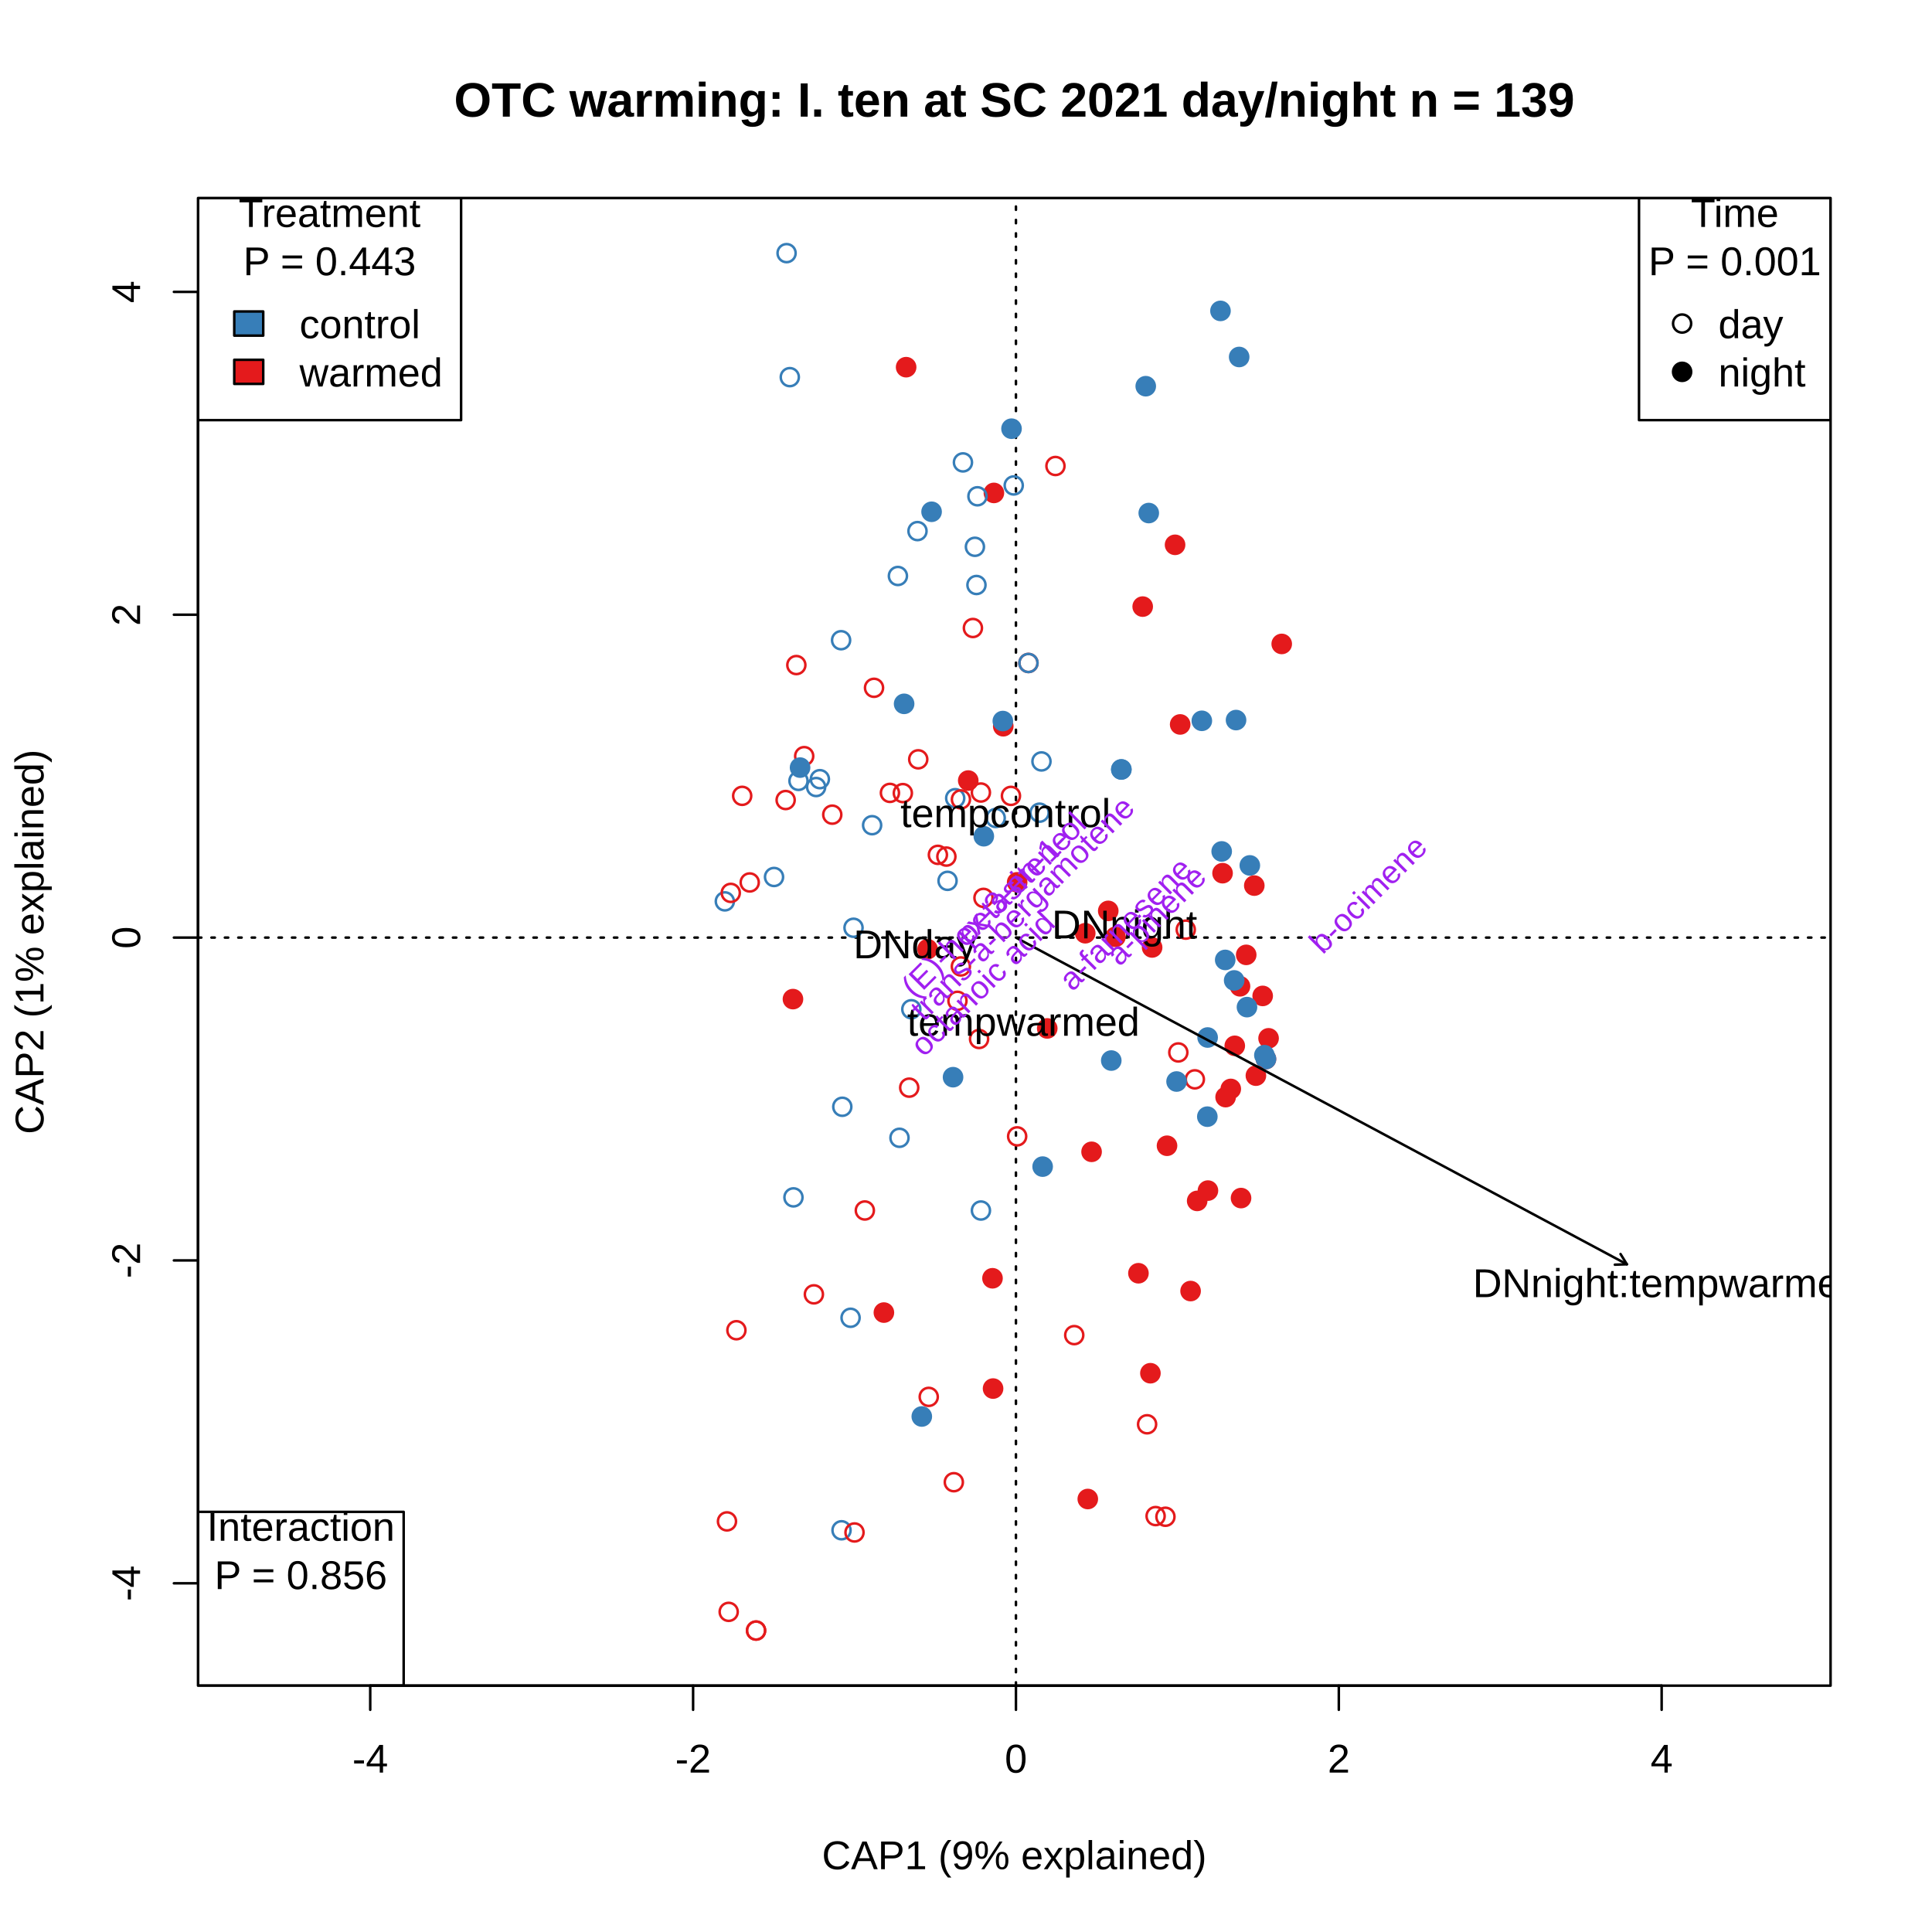
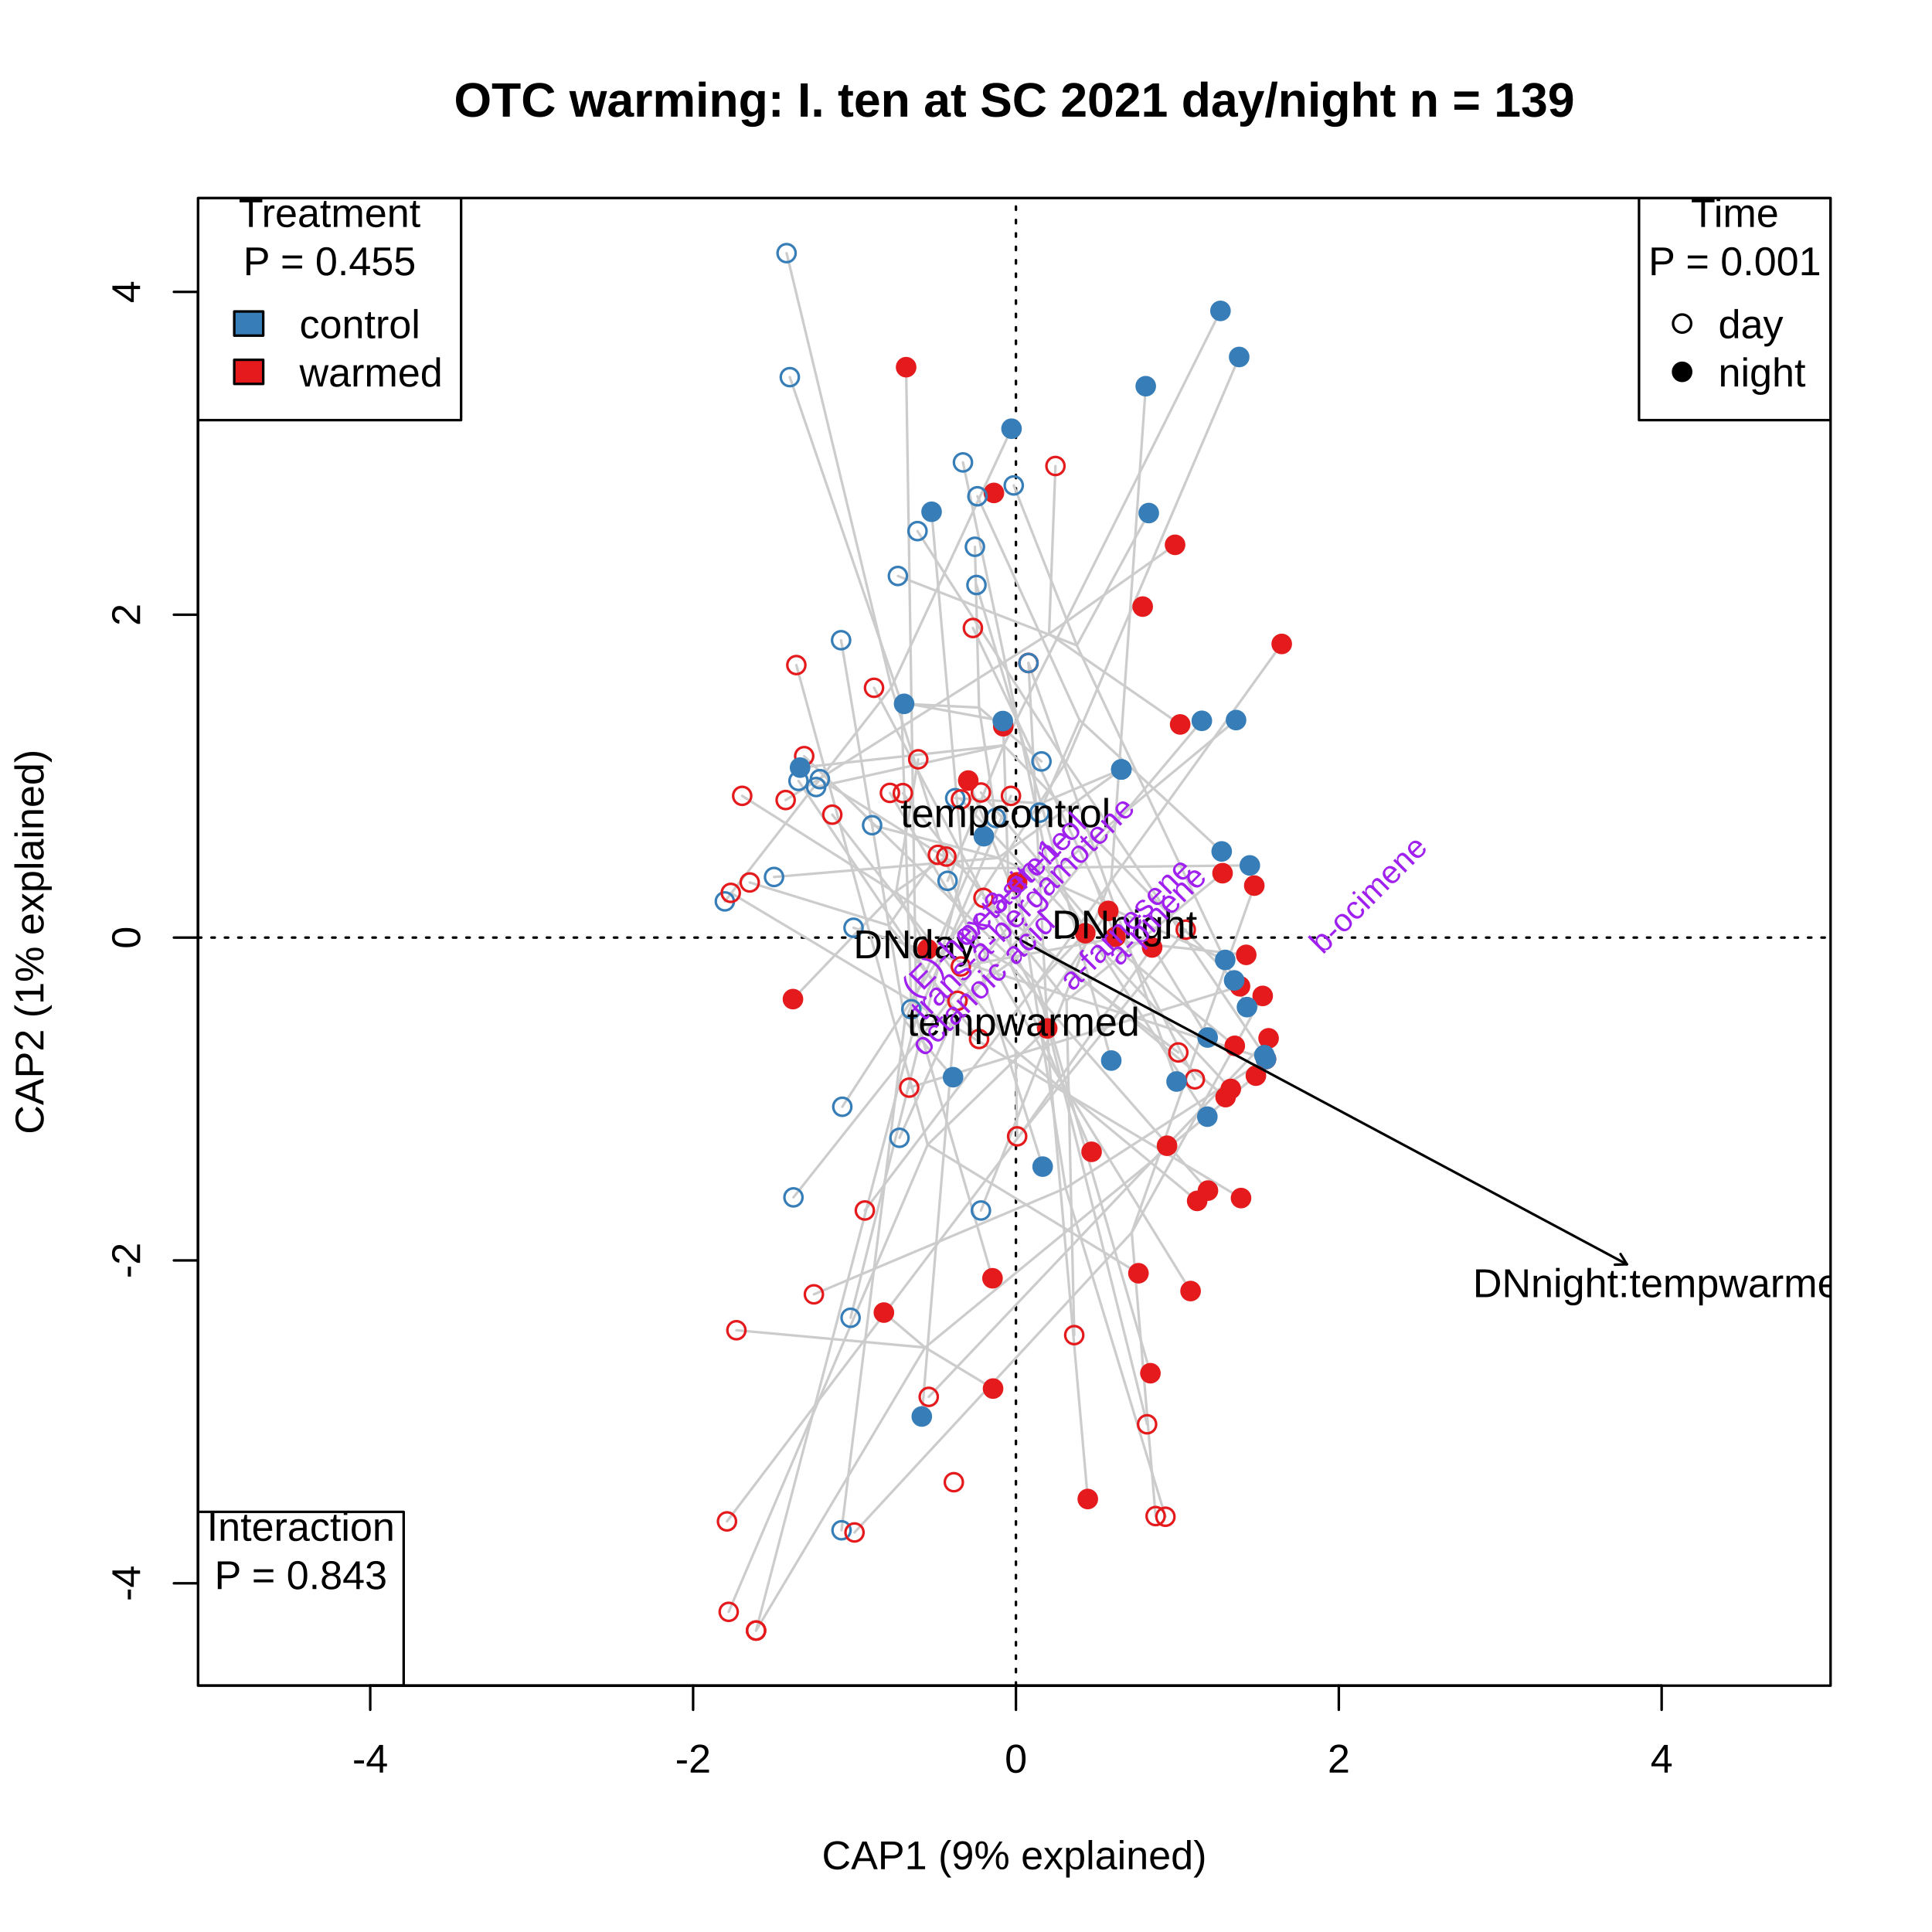
<svg xmlns="http://www.w3.org/2000/svg" class="svglite" width="576.00pt" height="576.00pt" viewBox="0 0 576.00 576.00">
  <defs>
    <style type="text/css">
    .svglite line, .svglite polyline, .svglite polygon, .svglite path, .svglite rect, .svglite circle {
      fill: none;
      stroke: #000000;
      stroke-linecap: round;
      stroke-linejoin: round;
      stroke-miterlimit: 10.00;
    }
    .svglite text {
      white-space: pre;
    }
  </style>
  </defs>
  <rect width="100%" height="100%" style="stroke: none; fill: #FFFFFF;" />
  <defs>
    <clipPath id="cpMC4wMHw1NzYuMDB8MC4wMHw1NzYuMDA=">
      <rect x="0.00" y="0.00" width="576.00" height="576.00" />
    </clipPath>
  </defs>
  <g clip-path="url(#cpMC4wMHw1NzYuMDB8MC4wMHw1NzYuMDA=)">
</g>
  <defs>
    <clipPath id="cpNTkuMDR8NTQ1Ljc2fDU5LjA0fDUwMi41Ng==">
      <rect x="59.04" y="59.04" width="486.72" height="443.52" />
    </clipPath>
  </defs>
  <g clip-path="url(#cpNTkuMDR8NTQ1Ljc2fDU5LjA0fDUwMi41Ng==)">
</g>
  <g clip-path="url(#cpMC4wMHw1NzYuMDB8MC4wMHw1NzYuMDA=)">
    <line x1="110.38" y1="502.56" x2="495.40" y2="502.56" style="stroke-width: 0.75;" />
    <line x1="110.38" y1="502.56" x2="110.38" y2="509.76" style="stroke-width: 0.75;" />
    <line x1="206.64" y1="502.56" x2="206.64" y2="509.76" style="stroke-width: 0.75;" />
    <line x1="302.89" y1="502.56" x2="302.89" y2="509.76" style="stroke-width: 0.75;" />
    <line x1="399.15" y1="502.56" x2="399.15" y2="509.76" style="stroke-width: 0.75;" />
    <line x1="495.40" y1="502.56" x2="495.40" y2="509.76" style="stroke-width: 0.75;" />
    <text x="110.38" y="528.48" text-anchor="middle" style="font-size: 12.00px; font-family: &quot;Arial&quot;;">-4</text>
    <text x="206.64" y="528.48" text-anchor="middle" style="font-size: 12.00px; font-family: &quot;Arial&quot;;">-2</text>
    <text x="302.89" y="528.48" text-anchor="middle" style="font-size: 12.00px; font-family: &quot;Arial&quot;;">0</text>
    <text x="399.15" y="528.48" text-anchor="middle" style="font-size: 12.00px; font-family: &quot;Arial&quot;;">2</text>
    <text x="495.40" y="528.48" text-anchor="middle" style="font-size: 12.00px; font-family: &quot;Arial&quot;;">4</text>
    <line x1="59.04" y1="472.04" x2="59.04" y2="87.02" style="stroke-width: 0.75;" />
    <line x1="59.04" y1="472.04" x2="51.84" y2="472.04" style="stroke-width: 0.75;" />
    <line x1="59.04" y1="375.78" x2="51.84" y2="375.78" style="stroke-width: 0.75;" />
    <line x1="59.04" y1="279.53" x2="51.84" y2="279.53" style="stroke-width: 0.75;" />
    <line x1="59.04" y1="183.27" x2="51.84" y2="183.27" style="stroke-width: 0.75;" />
    <line x1="59.04" y1="87.02" x2="51.84" y2="87.02" style="stroke-width: 0.75;" />
    <text transform="translate(41.76,472.04) rotate(-90)" text-anchor="middle" style="font-size: 12.00px; font-family: &quot;Arial&quot;;">-4</text>
    <text transform="translate(41.76,375.78) rotate(-90)" text-anchor="middle" style="font-size: 12.00px; font-family: &quot;Arial&quot;;">-2</text>
    <text transform="translate(41.76,279.53) rotate(-90)" text-anchor="middle" style="font-size: 12.00px; font-family: &quot;Arial&quot;;">0</text>
    <text transform="translate(41.76,183.27) rotate(-90)" text-anchor="middle" style="font-size: 12.00px; font-family: &quot;Arial&quot;;">2</text>
    <text transform="translate(41.76,87.02) rotate(-90)" text-anchor="middle" style="font-size: 12.00px; font-family: &quot;Arial&quot;;">4</text>
    <polygon points="59.04,502.56 545.76,502.56 545.76,59.04 59.04,59.04 " style="stroke-width: 0.75;" />
    <text x="302.40" y="557.28" text-anchor="middle" style="font-size: 12.00px; font-family: &quot;Arial&quot;;">CAP1 (9% explained)</text>
    <text transform="translate(12.96,280.80) rotate(-90)" text-anchor="middle" style="font-size: 12.00px; font-family: &quot;Arial&quot;;">CAP2 (1% explained)</text>
  </g>
  <g clip-path="url(#cpNTkuMDR8NTQ1Ljc2fDU5LjA0fDUwMi41Ng==)">
    <line x1="59.04" y1="279.53" x2="545.76" y2="279.53" style="stroke-width: 0.75; stroke-dasharray: 1.00,3.00;" />
    <line x1="302.89" y1="502.56" x2="302.89" y2="59.04" style="stroke-width: 0.75; stroke-dasharray: 1.00,3.00;" />
  </g>
  <g clip-path="url(#cpMC4wMHw1NzYuMDB8MC4wMHw1NzYuMDA=)">
    <text x="302.40" y="34.77" text-anchor="middle" style="font-size: 14.40px; font-weight: bold; font-family: &quot;Arial&quot;;">OTC warming: I. ten at SC 2021 day/night n = 139</text>
  </g>
  <g clip-path="url(#cpNTkuMDR8NTQ1Ljc2fDU5LjA0fDUwMi41Ng==)">
    <rect x="59.04" y="59.04" width="78.43" height="66.22" style="stroke-width: 0.75;" />
    <rect x="69.84" y="92.86" width="8.64" height="7.20" style="stroke-width: 0.75; fill: #377EB8;" />
    <rect x="69.84" y="107.26" width="8.64" height="7.20" style="stroke-width: 0.75; fill: #E41A1C;" />
    <text x="98.26" y="67.66" text-anchor="middle" style="font-size: 12.00px; font-family: &quot;Arial&quot;;">Treatment </text>
-     <text x="98.26" y="82.06" text-anchor="middle" style="font-size: 12.00px; font-family: &quot;Arial&quot;;">P = 0.443</text>
+     <text x="98.26" y="82.06" text-anchor="middle" style="font-size: 12.00px; font-family: &quot;Arial&quot;;">P = 0.455</text>
    <text x="89.28" y="100.83" style="font-size: 12.00px; font-family: &quot;Arial&quot;;">control</text>
    <text x="89.28" y="115.23" style="font-size: 12.00px; font-family: &quot;Arial&quot;;">warmed</text>
    <rect x="488.65" y="59.04" width="57.11" height="66.22" style="stroke-width: 0.75;" />
    <circle cx="501.50" cy="96.46" r="2.70" style="stroke-width: 0.75;" />
    <circle cx="501.50" cy="110.86" r="2.70" style="stroke-width: 0.75; fill: #000000;" />
    <text x="517.21" y="67.66" text-anchor="middle" style="font-size: 12.00px; font-family: &quot;Arial&quot;;">Time </text>
    <text x="517.21" y="82.06" text-anchor="middle" style="font-size: 12.00px; font-family: &quot;Arial&quot;;">P = 0.001</text>
    <text x="512.30" y="100.83" style="font-size: 12.00px; font-family: &quot;Arial&quot;;">day</text>
    <text x="512.30" y="115.23" style="font-size: 12.00px; font-family: &quot;Arial&quot;;">night</text>
    <rect x="59.04" y="450.74" width="61.31" height="51.82" style="stroke-width: 0.75;" />
    <text x="89.69" y="459.36" text-anchor="middle" style="font-size: 12.00px; font-family: &quot;Arial&quot;;">Interaction</text>
-     <text x="89.69" y="473.76" text-anchor="middle" style="font-size: 12.00px; font-family: &quot;Arial&quot;;">P = 0.856</text>
+     <text x="89.69" y="473.76" text-anchor="middle" style="font-size: 12.00px; font-family: &quot;Arial&quot;;">P = 0.843</text>
+     <line x1="317.77" y1="227.33" x2="251.12" y2="329.97" style="stroke-width: 0.75; stroke: #CCCCCC;" />
+     <line x1="317.77" y1="227.33" x2="369.44" y2="106.43" style="stroke-width: 0.75; stroke: #CCCCCC;" />
+     <line x1="317.77" y1="227.33" x2="273.54" y2="158.34" style="stroke-width: 0.75; stroke: #CCCCCC;" />
+     <line x1="317.77" y1="227.33" x2="376.96" y2="314.59" style="stroke-width: 0.75; stroke: #CCCCCC;" />
+     <line x1="331.36" y1="261.79" x2="360.04" y2="309.32" style="stroke-width: 0.75; stroke: #CCCCCC;" />
+     <line x1="331.36" y1="261.79" x2="341.59" y2="115.14" style="stroke-width: 0.75; stroke: #CCCCCC;" />
+     <line x1="331.36" y1="261.79" x2="292.45" y2="360.90" style="stroke-width: 0.75; stroke: #CCCCCC;" />
+     <line x1="299.24" y1="222.22" x2="363.87" y2="92.69" style="stroke-width: 0.75; stroke: #CCCCCC;" />
+     <line x1="299.24" y1="222.22" x2="282.50" y2="262.61" style="stroke-width: 0.75; stroke: #CCCCCC;" />
+     <line x1="299.24" y1="222.22" x2="243.32" y2="234.64" style="stroke-width: 0.75; stroke: #CCCCCC;" />
+     <line x1="299.24" y1="222.22" x2="238.53" y2="228.85" style="stroke-width: 0.75; stroke: #CCCCCC;" />
+     <line x1="299.24" y1="222.22" x2="367.95" y2="292.30" style="stroke-width: 0.75; stroke: #CCCCCC;" />
+     <line x1="284.84" y1="302.31" x2="358.31" y2="214.90" style="stroke-width: 0.75; stroke: #CCCCCC;" />
+     <line x1="284.84" y1="302.31" x2="238.06" y2="232.81" style="stroke-width: 0.75; stroke: #CCCCCC;" />
+     <line x1="284.84" y1="302.31" x2="268.17" y2="339.22" style="stroke-width: 0.75; stroke: #CCCCCC;" />
+     <line x1="284.84" y1="302.31" x2="274.82" y2="422.31" style="stroke-width: 0.75; stroke: #CCCCCC;" />
+     <line x1="269.78" y1="304.39" x2="293.31" y2="249.31" style="stroke-width: 0.75; stroke: #CCCCCC;" />
+     <line x1="269.78" y1="304.39" x2="250.89" y2="456.23" style="stroke-width: 0.75; stroke: #CCCCCC;" />
+     <line x1="269.78" y1="304.39" x2="250.76" y2="190.87" style="stroke-width: 0.75; stroke: #CCCCCC;" />
+     <line x1="269.78" y1="304.39" x2="284.14" y2="321.15" style="stroke-width: 0.75; stroke: #CCCCCC;" />
+     <line x1="287.10" y1="258.94" x2="277.74" y2="152.58" style="stroke-width: 0.75; stroke: #CCCCCC;" />
+     <line x1="287.10" y1="258.94" x2="244.43" y2="232.30" style="stroke-width: 0.75; stroke: #CCCCCC;" />
+     <line x1="287.10" y1="258.94" x2="253.59" y2="392.88" style="stroke-width: 0.75; stroke: #CCCCCC;" />
+     <line x1="287.10" y1="258.94" x2="372.62" y2="258.01" style="stroke-width: 0.75; stroke: #CCCCCC;" />
+     <line x1="265.76" y1="204.95" x2="310.85" y2="347.81" style="stroke-width: 0.75; stroke: #CCCCCC;" />
+     <line x1="265.76" y1="204.95" x2="216.10" y2="268.73" style="stroke-width: 0.75; stroke: #CCCCCC;" />
+     <line x1="265.76" y1="204.95" x2="234.51" y2="75.47" style="stroke-width: 0.75; stroke: #CCCCCC;" />
+     <line x1="265.76" y1="204.95" x2="301.57" y2="127.81" style="stroke-width: 0.75; stroke: #CCCCCC;" />
+     <line x1="310.38" y1="239.49" x2="331.31" y2="316.19" style="stroke-width: 0.75; stroke: #CCCCCC;" />
+     <line x1="310.38" y1="239.49" x2="284.78" y2="237.97" style="stroke-width: 0.75; stroke: #CCCCCC;" />
+     <line x1="310.38" y1="239.49" x2="291.12" y2="174.41" style="stroke-width: 0.75; stroke: #CCCCCC;" />
+     <line x1="310.38" y1="239.49" x2="334.31" y2="229.40" style="stroke-width: 0.75; stroke: #CCCCCC;" />
+     <line x1="313.03" y1="260.61" x2="359.95" y2="332.92" style="stroke-width: 0.75; stroke: #CCCCCC;" />
+     <line x1="313.03" y1="260.61" x2="236.56" y2="356.98" style="stroke-width: 0.75; stroke: #CCCCCC;" />
+     <line x1="313.03" y1="260.61" x2="287.09" y2="137.86" style="stroke-width: 0.75; stroke: #CCCCCC;" />
+     <line x1="313.03" y1="260.61" x2="368.51" y2="214.68" style="stroke-width: 0.75; stroke: #CCCCCC;" />
+     <line x1="297.59" y1="255.77" x2="365.28" y2="286.19" style="stroke-width: 0.75; stroke: #CCCCCC;" />
+     <line x1="297.59" y1="255.77" x2="230.77" y2="261.46" style="stroke-width: 0.75; stroke: #CCCCCC;" />
+     <line x1="297.59" y1="255.77" x2="260.01" y2="246.02" style="stroke-width: 0.75; stroke: #CCCCCC;" />
+     <line x1="297.59" y1="255.77" x2="334.31" y2="229.40" style="stroke-width: 0.75; stroke: #CCCCCC;" />
+     <line x1="268.72" y1="209.43" x2="298.98" y2="214.97" style="stroke-width: 0.75; stroke: #CCCCCC;" />
+     <line x1="268.72" y1="209.43" x2="235.47" y2="112.44" style="stroke-width: 0.75; stroke: #CCCCCC;" />
+     <line x1="268.72" y1="209.43" x2="271.70" y2="300.89" style="stroke-width: 0.75; stroke: #CCCCCC;" />
+     <line x1="328.70" y1="260.05" x2="306.62" y2="197.66" style="stroke-width: 0.75; stroke: #CCCCCC;" />
+     <line x1="328.70" y1="260.05" x2="350.78" y2="322.44" style="stroke-width: 0.75; stroke: #CCCCCC;" />
+     <line x1="321.05" y1="192.42" x2="342.49" y2="152.96" style="stroke-width: 0.75; stroke: #CCCCCC;" />
+     <line x1="321.05" y1="192.42" x2="302.23" y2="144.73" style="stroke-width: 0.75; stroke: #CCCCCC;" />
+     <line x1="321.05" y1="192.42" x2="267.70" y2="171.72" style="stroke-width: 0.75; stroke: #CCCCCC;" />
+     <line x1="321.05" y1="192.42" x2="371.77" y2="300.26" style="stroke-width: 0.75; stroke: #CCCCCC;" />
+     <line x1="315.95" y1="296.17" x2="377.43" y2="315.74" style="stroke-width: 0.75; stroke: #CCCCCC;" />
+     <line x1="315.95" y1="296.17" x2="254.47" y2="276.60" style="stroke-width: 0.75; stroke: #CCCCCC;" />
+     <line x1="291.89" y1="210.94" x2="269.55" y2="209.84" style="stroke-width: 0.75; stroke: #CCCCCC;" />
+     <line x1="291.89" y1="210.94" x2="296.86" y2="243.87" style="stroke-width: 0.75; stroke: #CCCCCC;" />
+     <line x1="291.89" y1="210.94" x2="310.50" y2="227.01" style="stroke-width: 0.75; stroke: #CCCCCC;" />
+     <line x1="291.89" y1="210.94" x2="290.66" y2="163.02" style="stroke-width: 0.75; stroke: #CCCCCC;" />
+     <line x1="321.86" y1="214.70" x2="364.23" y2="253.84" style="stroke-width: 0.75; stroke: #CCCCCC;" />
+     <line x1="321.86" y1="214.70" x2="309.93" y2="242.29" style="stroke-width: 0.75; stroke: #CCCCCC;" />
+     <line x1="321.86" y1="214.70" x2="291.41" y2="147.96" style="stroke-width: 0.75; stroke: #CCCCCC;" />
+     <line x1="293.93" y1="311.70" x2="217.87" y2="266.20" style="stroke-width: 0.75; stroke: #CCCCCC;" />
+     <line x1="293.93" y1="311.70" x2="370.00" y2="357.19" style="stroke-width: 0.75; stroke: #CCCCCC;" />
+     <line x1="337.42" y1="367.46" x2="344.53" y2="452.00" style="stroke-width: 0.75; stroke: #CCCCCC;" />
+     <line x1="337.42" y1="367.46" x2="376.45" y2="296.92" style="stroke-width: 0.75; stroke: #CCCCCC;" />
+     <line x1="337.42" y1="367.46" x2="254.76" y2="456.88" style="stroke-width: 0.75; stroke: #CCCCCC;" />
+     <line x1="337.42" y1="367.46" x2="373.95" y2="264.03" style="stroke-width: 0.75; stroke: #CCCCCC;" />
+     <line x1="320.38" y1="309.16" x2="369.69" y2="294.05" style="stroke-width: 0.75; stroke: #CCCCCC;" />
+     <line x1="320.38" y1="309.16" x2="271.07" y2="324.27" style="stroke-width: 0.75; stroke: #CCCCCC;" />
+     <line x1="317.98" y1="298.28" x2="364.49" y2="260.33" style="stroke-width: 0.75; stroke: #CCCCCC;" />
+     <line x1="317.98" y1="298.28" x2="269.17" y2="236.45" style="stroke-width: 0.75; stroke: #CCCCCC;" />
+     <line x1="317.98" y1="298.28" x2="320.27" y2="398.05" style="stroke-width: 0.75; stroke: #CCCCCC;" />
+     <line x1="304.58" y1="337.73" x2="343.49" y2="282.47" style="stroke-width: 0.75; stroke: #CCCCCC;" />
+     <line x1="304.58" y1="337.73" x2="216.74" y2="453.58" style="stroke-width: 0.75; stroke: #CCCCCC;" />
+     <line x1="304.58" y1="337.73" x2="353.52" y2="277.16" style="stroke-width: 0.75; stroke: #CCCCCC;" />
+     <line x1="275.80" y1="401.74" x2="263.52" y2="391.33" style="stroke-width: 0.75; stroke: #CCCCCC;" />
+     <line x1="275.80" y1="401.74" x2="374.43" y2="320.69" style="stroke-width: 0.75; stroke: #CCCCCC;" />
+     <line x1="275.80" y1="401.74" x2="219.55" y2="396.59" style="stroke-width: 0.75; stroke: #CCCCCC;" />
+     <line x1="275.80" y1="401.74" x2="225.41" y2="486.13" style="stroke-width: 0.75; stroke: #CCCCCC;" />
+     <line x1="275.80" y1="401.74" x2="296.07" y2="413.98" style="stroke-width: 0.75; stroke: #CCCCCC;" />
+     <line x1="301.49" y1="288.04" x2="299.11" y2="216.52" style="stroke-width: 0.75; stroke: #CCCCCC;" />
+     <line x1="301.49" y1="288.04" x2="360.13" y2="354.96" style="stroke-width: 0.75; stroke: #CCCCCC;" />
+     <line x1="301.49" y1="288.04" x2="221.27" y2="237.27" style="stroke-width: 0.75; stroke: #CCCCCC;" />
+     <line x1="301.49" y1="288.04" x2="325.44" y2="343.40" style="stroke-width: 0.75; stroke: #CCCCCC;" />
+     <line x1="276.57" y1="341.26" x2="339.41" y2="379.60" style="stroke-width: 0.75; stroke: #CCCCCC;" />
+     <line x1="276.57" y1="341.26" x2="217.25" y2="480.55" style="stroke-width: 0.75; stroke: #CCCCCC;" />
+     <line x1="276.57" y1="341.26" x2="237.42" y2="198.28" style="stroke-width: 0.75; stroke: #CCCCCC;" />
+     <line x1="276.57" y1="341.26" x2="312.22" y2="306.61" style="stroke-width: 0.75; stroke: #CCCCCC;" />
+     <line x1="312.80" y1="316.47" x2="354.96" y2="384.91" style="stroke-width: 0.75; stroke: #CCCCCC;" />
+     <line x1="312.80" y1="316.47" x2="265.32" y2="236.39" style="stroke-width: 0.75; stroke: #CCCCCC;" />
+     <line x1="312.80" y1="316.47" x2="306.62" y2="197.66" style="stroke-width: 0.75; stroke: #CCCCCC;" />
+     <line x1="312.80" y1="316.47" x2="324.31" y2="446.91" style="stroke-width: 0.75; stroke: #CCCCCC;" />
+     <line x1="308.47" y1="281.62" x2="351.30" y2="313.77" style="stroke-width: 0.75; stroke: #CCCCCC;" />
+     <line x1="308.47" y1="281.62" x2="285.45" y2="298.38" style="stroke-width: 0.75; stroke: #CCCCCC;" />
+     <line x1="308.47" y1="281.62" x2="288.67" y2="232.71" style="stroke-width: 0.75; stroke: #CCCCCC;" />
+     <line x1="309.25" y1="293.19" x2="342.98" y2="409.41" style="stroke-width: 0.75; stroke: #CCCCCC;" />
+     <line x1="309.25" y1="293.19" x2="323.55" y2="278.23" style="stroke-width: 0.75; stroke: #CCCCCC;" />
+     <line x1="309.25" y1="293.19" x2="257.84" y2="360.89" style="stroke-width: 0.75; stroke: #CCCCCC;" />
+     <line x1="309.25" y1="293.19" x2="239.76" y2="225.43" style="stroke-width: 0.75; stroke: #CCCCCC;" />
+     <line x1="309.25" y1="293.19" x2="382.13" y2="191.98" style="stroke-width: 0.75; stroke: #CCCCCC;" />
+     <line x1="326.71" y1="281.49" x2="286.49" y2="238.33" style="stroke-width: 0.75; stroke: #CCCCCC;" />
+     <line x1="326.71" y1="281.49" x2="366.94" y2="324.65" style="stroke-width: 0.75; stroke: #CCCCCC;" />
+     <line x1="273.22" y1="303.50" x2="295.90" y2="381.10" style="stroke-width: 0.75; stroke: #CCCCCC;" />
+     <line x1="273.22" y1="303.50" x2="301.40" y2="237.28" style="stroke-width: 0.75; stroke: #CCCCCC;" />
+     <line x1="273.22" y1="303.50" x2="225.41" y2="486.13" style="stroke-width: 0.75; stroke: #CCCCCC;" />
+     <line x1="273.22" y1="303.50" x2="270.15" y2="109.47" style="stroke-width: 0.75; stroke: #CCCCCC;" />
+     <line x1="329.31" y1="297.39" x2="365.40" y2="327.09" style="stroke-width: 0.75; stroke: #CCCCCC;" />
+     <line x1="329.31" y1="297.39" x2="293.21" y2="267.69" style="stroke-width: 0.75; stroke: #CCCCCC;" />
+     <line x1="267.21" y1="265.65" x2="236.41" y2="297.87" style="stroke-width: 0.75; stroke: #CCCCCC;" />
+     <line x1="267.21" y1="265.65" x2="282.15" y2="255.38" style="stroke-width: 0.75; stroke: #CCCCCC;" />
+     <line x1="267.21" y1="265.65" x2="273.76" y2="226.38" style="stroke-width: 0.75; stroke: #CCCCCC;" />
+     <line x1="267.21" y1="265.65" x2="276.54" y2="282.98" style="stroke-width: 0.75; stroke: #CCCCCC;" />
+     <line x1="302.77" y1="313.23" x2="356.92" y2="358.03" style="stroke-width: 0.75; stroke: #CCCCCC;" />
+     <line x1="302.77" y1="313.23" x2="303.25" y2="338.79" style="stroke-width: 0.75; stroke: #CCCCCC;" />
+     <line x1="302.77" y1="313.23" x2="248.13" y2="242.88" style="stroke-width: 0.75; stroke: #CCCCCC;" />
+     <line x1="317.70" y1="354.22" x2="377.43" y2="315.74" style="stroke-width: 0.75; stroke: #CCCCCC;" />
+     <line x1="317.70" y1="354.22" x2="242.65" y2="385.89" style="stroke-width: 0.75; stroke: #CCCCCC;" />
+     <line x1="317.70" y1="354.22" x2="347.46" y2="452.20" style="stroke-width: 0.75; stroke: #CCCCCC;" />
+     <line x1="317.70" y1="354.22" x2="303.25" y2="263.05" style="stroke-width: 0.75; stroke: #CCCCCC;" />
+     <line x1="327.55" y1="363.01" x2="378.21" y2="309.56" style="stroke-width: 0.75; stroke: #CCCCCC;" />
+     <line x1="327.55" y1="363.01" x2="276.89" y2="416.46" style="stroke-width: 0.75; stroke: #CCCCCC;" />
+     <line x1="312.77" y1="188.97" x2="314.67" y2="138.93" style="stroke-width: 0.75; stroke: #CCCCCC;" />
+     <line x1="312.77" y1="188.97" x2="351.85" y2="215.98" style="stroke-width: 0.75; stroke: #CCCCCC;" />
+     <line x1="312.77" y1="188.97" x2="234.23" y2="238.52" style="stroke-width: 0.75; stroke: #CCCCCC;" />
+     <line x1="312.77" y1="188.97" x2="350.33" y2="162.43" style="stroke-width: 0.75; stroke: #CCCCCC;" />
+     <line x1="329.64" y1="280.22" x2="371.54" y2="284.68" style="stroke-width: 0.75; stroke: #CCCCCC;" />
+     <line x1="329.64" y1="280.22" x2="292.44" y2="236.28" style="stroke-width: 0.75; stroke: #CCCCCC;" />
+     <line x1="329.64" y1="280.22" x2="286.47" y2="288.13" style="stroke-width: 0.75; stroke: #CCCCCC;" />
+     <line x1="329.64" y1="280.22" x2="368.13" y2="311.80" style="stroke-width: 0.75; stroke: #CCCCCC;" />
+     <line x1="265.01" y1="275.90" x2="279.62" y2="254.86" style="stroke-width: 0.75; stroke: #CCCCCC;" />
+     <line x1="265.01" y1="275.90" x2="223.52" y2="263.09" style="stroke-width: 0.75; stroke: #CCCCCC;" />
+     <line x1="265.01" y1="275.90" x2="291.90" y2="309.76" style="stroke-width: 0.75; stroke: #CCCCCC;" />
+     <line x1="326.28" y1="262.77" x2="332.56" y2="279.30" style="stroke-width: 0.75; stroke: #CCCCCC;" />
+     <line x1="326.28" y1="262.77" x2="356.23" y2="321.79" style="stroke-width: 0.75; stroke: #CCCCCC;" />
+     <line x1="326.28" y1="262.77" x2="290.06" y2="187.23" style="stroke-width: 0.75; stroke: #CCCCCC;" />
+     <line x1="310.99" y1="300.42" x2="330.41" y2="271.57" style="stroke-width: 0.75; stroke: #CCCCCC;" />
+     <line x1="310.99" y1="300.42" x2="341.99" y2="424.63" style="stroke-width: 0.75; stroke: #CCCCCC;" />
+     <line x1="310.99" y1="300.42" x2="260.58" y2="205.06" style="stroke-width: 0.75; stroke: #CCCCCC;" />
    <circle cx="314.67" cy="138.93" r="2.70" style="stroke-width: 0.75; stroke: #E41A1C;" />
    <circle cx="251.12" cy="329.97" r="2.70" style="stroke-width: 0.75; stroke: #377EB8;" />
    <circle cx="351.85" cy="215.98" r="2.70" style="stroke-width: 0.75; stroke: #E41A1C; fill: #E41A1C;" />
    <circle cx="342.49" cy="152.96" r="2.70" style="stroke-width: 0.75; stroke: #377EB8; fill: #377EB8;" />
    <circle cx="371.54" cy="284.68" r="2.70" style="stroke-width: 0.75; stroke: #E41A1C; fill: #E41A1C;" />
    <circle cx="377.43" cy="315.74" r="2.70" style="stroke-width: 0.75; stroke: #E41A1C; fill: #E41A1C;" />
    <circle cx="377.43" cy="315.74" r="2.70" style="stroke-width: 0.75; stroke: #377EB8; fill: #377EB8;" />
    <circle cx="378.21" cy="309.56" r="2.70" style="stroke-width: 0.75; stroke: #E41A1C; fill: #E41A1C;" />
    <circle cx="293.31" cy="249.31" r="2.70" style="stroke-width: 0.75; stroke: #377EB8; fill: #377EB8;" />
    <circle cx="299.11" cy="216.52" r="2.70" style="stroke-width: 0.75; stroke: #E41A1C; fill: #E41A1C;" />
    <circle cx="344.53" cy="452.00" r="2.70" style="stroke-width: 0.75; stroke: #E41A1C;" />
    <circle cx="263.52" cy="391.33" r="2.70" style="stroke-width: 0.75; stroke: #E41A1C; fill: #E41A1C;" />
    <circle cx="343.49" cy="282.47" r="2.70" style="stroke-width: 0.75; stroke: #E41A1C; fill: #E41A1C;" />
    <circle cx="369.69" cy="294.05" r="2.70" style="stroke-width: 0.75; stroke: #E41A1C; fill: #E41A1C;" />
    <circle cx="364.49" cy="260.33" r="2.70" style="stroke-width: 0.75; stroke: #E41A1C; fill: #E41A1C;" />
    <circle cx="358.31" cy="214.90" r="2.70" style="stroke-width: 0.75; stroke: #377EB8; fill: #377EB8;" />
    <circle cx="363.87" cy="92.69" r="2.70" style="stroke-width: 0.75; stroke: #377EB8; fill: #377EB8;" />
    <circle cx="360.04" cy="309.32" r="2.70" style="stroke-width: 0.75; stroke: #377EB8; fill: #377EB8;" />
    <circle cx="369.44" cy="106.43" r="2.70" style="stroke-width: 0.75; stroke: #377EB8; fill: #377EB8;" />
    <circle cx="376.45" cy="296.92" r="2.70" style="stroke-width: 0.75; stroke: #E41A1C; fill: #E41A1C;" />
    <circle cx="351.30" cy="313.77" r="2.70" style="stroke-width: 0.75; stroke: #E41A1C;" />
    <circle cx="296.32" cy="146.96" r="2.70" style="stroke-width: 0.75; stroke: #E41A1C; fill: #E41A1C;" />
    <circle cx="330.41" cy="271.57" r="2.70" style="stroke-width: 0.75; stroke: #E41A1C; fill: #E41A1C;" />
    <circle cx="269.55" cy="209.84" r="2.70" style="stroke-width: 0.75; stroke: #377EB8; fill: #377EB8;" />
    <circle cx="332.56" cy="279.30" r="2.70" style="stroke-width: 0.75; stroke: #E41A1C; fill: #E41A1C;" />
    <circle cx="364.23" cy="253.84" r="2.70" style="stroke-width: 0.75; stroke: #377EB8; fill: #377EB8;" />
    <circle cx="347.93" cy="341.59" r="2.70" style="stroke-width: 0.75; stroke: #E41A1C; fill: #E41A1C;" />
    <circle cx="365.40" cy="327.09" r="2.70" style="stroke-width: 0.75; stroke: #E41A1C; fill: #E41A1C;" />
    <circle cx="359.95" cy="332.92" r="2.70" style="stroke-width: 0.75; stroke: #377EB8; fill: #377EB8;" />
    <circle cx="298.98" cy="214.97" r="2.70" style="stroke-width: 0.75; stroke: #377EB8; fill: #377EB8;" />
    <circle cx="341.99" cy="424.63" r="2.70" style="stroke-width: 0.75; stroke: #E41A1C;" />
    <circle cx="236.41" cy="297.87" r="2.70" style="stroke-width: 0.75; stroke: #E41A1C; fill: #E41A1C;" />
    <circle cx="365.28" cy="286.19" r="2.70" style="stroke-width: 0.75; stroke: #377EB8; fill: #377EB8;" />
    <circle cx="356.92" cy="358.03" r="2.70" style="stroke-width: 0.75; stroke: #E41A1C; fill: #E41A1C;" />
    <circle cx="295.90" cy="381.10" r="2.70" style="stroke-width: 0.75; stroke: #E41A1C; fill: #E41A1C;" />
    <circle cx="310.85" cy="347.81" r="2.70" style="stroke-width: 0.75; stroke: #377EB8; fill: #377EB8;" />
    <circle cx="339.41" cy="379.60" r="2.70" style="stroke-width: 0.75; stroke: #E41A1C; fill: #E41A1C;" />
    <circle cx="342.98" cy="409.41" r="2.70" style="stroke-width: 0.75; stroke: #E41A1C; fill: #E41A1C;" />
    <circle cx="340.68" cy="180.85" r="2.70" style="stroke-width: 0.75; stroke: #E41A1C; fill: #E41A1C;" />
    <circle cx="331.31" cy="316.19" r="2.70" style="stroke-width: 0.75; stroke: #377EB8; fill: #377EB8;" />
    <circle cx="323.55" cy="278.23" r="2.70" style="stroke-width: 0.75; stroke: #E41A1C; fill: #E41A1C;" />
    <circle cx="309.93" cy="242.29" r="2.70" style="stroke-width: 0.75; stroke: #377EB8;" />
    <circle cx="277.74" cy="152.58" r="2.70" style="stroke-width: 0.75; stroke: #377EB8; fill: #377EB8;" />
    <circle cx="354.96" cy="384.91" r="2.70" style="stroke-width: 0.75; stroke: #E41A1C; fill: #E41A1C;" />
    <circle cx="374.43" cy="320.69" r="2.70" style="stroke-width: 0.75; stroke: #E41A1C; fill: #E41A1C;" />
    <circle cx="360.13" cy="354.96" r="2.70" style="stroke-width: 0.75; stroke: #E41A1C; fill: #E41A1C;" />
    <circle cx="356.23" cy="321.79" r="2.70" style="stroke-width: 0.75; stroke: #E41A1C;" />
    <circle cx="291.41" cy="147.96" r="2.70" style="stroke-width: 0.75; stroke: #377EB8;" />
    <circle cx="260.58" cy="205.06" r="2.70" style="stroke-width: 0.75; stroke: #E41A1C;" />
    <circle cx="290.06" cy="187.23" r="2.70" style="stroke-width: 0.75; stroke: #E41A1C;" />
    <circle cx="296.86" cy="243.87" r="2.70" style="stroke-width: 0.75; stroke: #377EB8;" />
    <circle cx="310.50" cy="227.01" r="2.70" style="stroke-width: 0.75; stroke: #377EB8;" />
    <circle cx="279.62" cy="254.86" r="2.70" style="stroke-width: 0.75; stroke: #E41A1C;" />
    <circle cx="223.52" cy="263.09" r="2.70" style="stroke-width: 0.75; stroke: #E41A1C;" />
    <circle cx="302.23" cy="144.73" r="2.70" style="stroke-width: 0.75; stroke: #377EB8;" />
    <circle cx="234.23" cy="238.52" r="2.70" style="stroke-width: 0.75; stroke: #E41A1C;" />
    <circle cx="242.65" cy="385.89" r="2.70" style="stroke-width: 0.75; stroke: #E41A1C;" />
    <circle cx="254.47" cy="276.60" r="2.70" style="stroke-width: 0.75; stroke: #377EB8;" />
    <circle cx="282.50" cy="262.61" r="2.70" style="stroke-width: 0.75; stroke: #377EB8;" />
    <circle cx="216.74" cy="453.58" r="2.70" style="stroke-width: 0.75; stroke: #E41A1C;" />
    <circle cx="276.89" cy="416.46" r="2.70" style="stroke-width: 0.75; stroke: #E41A1C;" />
    <circle cx="292.44" cy="236.28" r="2.70" style="stroke-width: 0.75; stroke: #E41A1C;" />
    <circle cx="236.56" cy="356.98" r="2.70" style="stroke-width: 0.75; stroke: #377EB8;" />
    <circle cx="293.21" cy="267.69" r="2.70" style="stroke-width: 0.75; stroke: #E41A1C;" />
    <circle cx="303.25" cy="338.79" r="2.70" style="stroke-width: 0.75; stroke: #E41A1C;" />
    <circle cx="235.47" cy="112.44" r="2.70" style="stroke-width: 0.75; stroke: #377EB8;" />
    <circle cx="290.66" cy="163.02" r="2.70" style="stroke-width: 0.75; stroke: #377EB8;" />
    <circle cx="230.77" cy="261.46" r="2.70" style="stroke-width: 0.75; stroke: #377EB8;" />
    <circle cx="282.15" cy="255.38" r="2.70" style="stroke-width: 0.75; stroke: #E41A1C;" />
    <circle cx="301.40" cy="237.28" r="2.70" style="stroke-width: 0.75; stroke: #E41A1C;" />
    <circle cx="284.37" cy="441.90" r="2.70" style="stroke-width: 0.75; stroke: #E41A1C;" />
    <circle cx="285.45" cy="298.38" r="2.70" style="stroke-width: 0.75; stroke: #E41A1C;" />
    <circle cx="250.89" cy="456.23" r="2.70" style="stroke-width: 0.75; stroke: #377EB8;" />
    <circle cx="219.55" cy="396.59" r="2.70" style="stroke-width: 0.75; stroke: #E41A1C;" />
    <circle cx="221.27" cy="237.27" r="2.70" style="stroke-width: 0.75; stroke: #E41A1C;" />
    <circle cx="216.10" cy="268.73" r="2.70" style="stroke-width: 0.75; stroke: #377EB8;" />
    <circle cx="217.25" cy="480.55" r="2.70" style="stroke-width: 0.75; stroke: #E41A1C;" />
    <circle cx="291.90" cy="309.76" r="2.70" style="stroke-width: 0.75; stroke: #E41A1C;" />
    <circle cx="244.43" cy="232.30" r="2.70" style="stroke-width: 0.75; stroke: #377EB8;" />
    <circle cx="265.32" cy="236.39" r="2.70" style="stroke-width: 0.75; stroke: #E41A1C;" />
    <circle cx="257.84" cy="360.89" r="2.70" style="stroke-width: 0.75; stroke: #E41A1C;" />
    <circle cx="284.78" cy="237.97" r="2.70" style="stroke-width: 0.75; stroke: #377EB8;" />
    <circle cx="254.76" cy="456.88" r="2.70" style="stroke-width: 0.75; stroke: #E41A1C;" />
    <circle cx="273.54" cy="158.34" r="2.70" style="stroke-width: 0.75; stroke: #377EB8;" />
    <circle cx="217.87" cy="266.20" r="2.70" style="stroke-width: 0.75; stroke: #E41A1C;" />
    <circle cx="238.06" cy="232.81" r="2.70" style="stroke-width: 0.75; stroke: #377EB8;" />
    <circle cx="269.17" cy="236.45" r="2.70" style="stroke-width: 0.75; stroke: #E41A1C;" />
    <circle cx="271.07" cy="324.27" r="2.70" style="stroke-width: 0.75; stroke: #E41A1C;" />
    <circle cx="286.47" cy="288.13" r="2.70" style="stroke-width: 0.75; stroke: #E41A1C;" />
    <circle cx="268.17" cy="339.22" r="2.70" style="stroke-width: 0.75; stroke: #377EB8;" />
    <circle cx="243.32" cy="234.64" r="2.70" style="stroke-width: 0.75; stroke: #377EB8;" />
    <circle cx="248.13" cy="242.88" r="2.70" style="stroke-width: 0.75; stroke: #E41A1C;" />
    <circle cx="287.09" cy="137.86" r="2.70" style="stroke-width: 0.75; stroke: #377EB8;" />
    <circle cx="273.76" cy="226.38" r="2.70" style="stroke-width: 0.75; stroke: #E41A1C;" />
    <circle cx="286.49" cy="238.33" r="2.70" style="stroke-width: 0.75; stroke: #E41A1C;" />
    <circle cx="260.01" cy="246.02" r="2.70" style="stroke-width: 0.75; stroke: #377EB8;" />
    <circle cx="237.42" cy="198.28" r="2.70" style="stroke-width: 0.75; stroke: #E41A1C;" />
    <circle cx="253.59" cy="392.88" r="2.70" style="stroke-width: 0.75; stroke: #377EB8;" />
    <circle cx="267.70" cy="171.72" r="2.70" style="stroke-width: 0.75; stroke: #377EB8;" />
    <circle cx="271.70" cy="300.89" r="2.70" style="stroke-width: 0.75; stroke: #377EB8;" />
    <circle cx="239.76" cy="225.43" r="2.70" style="stroke-width: 0.75; stroke: #E41A1C;" />
    <circle cx="291.12" cy="174.41" r="2.70" style="stroke-width: 0.75; stroke: #377EB8;" />
    <circle cx="234.51" cy="75.47" r="2.70" style="stroke-width: 0.75; stroke: #377EB8;" />
    <circle cx="250.76" cy="190.87" r="2.70" style="stroke-width: 0.75; stroke: #377EB8;" />
    <circle cx="225.41" cy="486.13" r="2.70" style="stroke-width: 0.75; stroke: #E41A1C;" />
    <circle cx="225.41" cy="486.13" r="2.70" style="stroke-width: 0.75; stroke: #E41A1C;" />
    <circle cx="306.62" cy="197.66" r="2.70" style="stroke-width: 0.75; stroke: #E41A1C;" />
    <circle cx="306.62" cy="197.66" r="2.70" style="stroke-width: 0.75; stroke: #377EB8;" />
    <circle cx="274.82" cy="422.31" r="2.70" style="stroke-width: 0.75; stroke: #377EB8; fill: #377EB8;" />
    <circle cx="238.53" cy="228.85" r="2.70" style="stroke-width: 0.75; stroke: #377EB8; fill: #377EB8;" />
    <circle cx="367.95" cy="292.30" r="2.70" style="stroke-width: 0.75; stroke: #377EB8; fill: #377EB8;" />
    <circle cx="372.62" cy="258.01" r="2.70" style="stroke-width: 0.75; stroke: #377EB8; fill: #377EB8;" />
    <circle cx="325.44" cy="343.40" r="2.70" style="stroke-width: 0.75; stroke: #E41A1C; fill: #E41A1C;" />
    <circle cx="347.46" cy="452.20" r="2.70" style="stroke-width: 0.75; stroke: #E41A1C;" />
    <circle cx="270.15" cy="109.47" r="2.70" style="stroke-width: 0.75; stroke: #E41A1C; fill: #E41A1C;" />
    <circle cx="276.54" cy="282.98" r="2.70" style="stroke-width: 0.75; stroke: #E41A1C; fill: #E41A1C;" />
    <circle cx="373.95" cy="264.03" r="2.70" style="stroke-width: 0.75; stroke: #E41A1C; fill: #E41A1C;" />
    <circle cx="370.00" cy="357.19" r="2.70" style="stroke-width: 0.75; stroke: #E41A1C; fill: #E41A1C;" />
    <circle cx="376.96" cy="314.59" r="2.70" style="stroke-width: 0.75; stroke: #377EB8; fill: #377EB8;" />
    <circle cx="341.59" cy="115.14" r="2.70" style="stroke-width: 0.75; stroke: #377EB8; fill: #377EB8;" />
    <circle cx="353.52" cy="277.16" r="2.70" style="stroke-width: 0.75; stroke: #E41A1C;" />
    <circle cx="382.13" cy="191.98" r="2.70" style="stroke-width: 0.75; stroke: #E41A1C; fill: #E41A1C;" />
    <circle cx="288.67" cy="232.71" r="2.70" style="stroke-width: 0.75; stroke: #E41A1C; fill: #E41A1C;" />
    <circle cx="334.31" cy="229.40" r="2.70" style="stroke-width: 0.75; stroke: #377EB8; fill: #377EB8;" />
    <circle cx="334.31" cy="229.40" r="2.70" style="stroke-width: 0.75; stroke: #377EB8; fill: #377EB8;" />
    <circle cx="350.33" cy="162.43" r="2.70" style="stroke-width: 0.75; stroke: #E41A1C; fill: #E41A1C;" />
    <circle cx="371.77" cy="300.26" r="2.70" style="stroke-width: 0.75; stroke: #377EB8; fill: #377EB8;" />
    <circle cx="368.13" cy="311.80" r="2.70" style="stroke-width: 0.75; stroke: #E41A1C; fill: #E41A1C;" />
    <circle cx="350.78" cy="322.44" r="2.70" style="stroke-width: 0.75; stroke: #377EB8; fill: #377EB8;" />
    <circle cx="303.25" cy="263.05" r="2.70" style="stroke-width: 0.75; stroke: #E41A1C; fill: #E41A1C;" />
    <circle cx="368.51" cy="214.68" r="2.70" style="stroke-width: 0.75; stroke: #377EB8; fill: #377EB8;" />
    <circle cx="320.27" cy="398.05" r="2.70" style="stroke-width: 0.75; stroke: #E41A1C;" />
    <circle cx="296.07" cy="413.98" r="2.70" style="stroke-width: 0.75; stroke: #E41A1C; fill: #E41A1C;" />
    <circle cx="312.22" cy="306.61" r="2.70" style="stroke-width: 0.75; stroke: #E41A1C; fill: #E41A1C;" />
    <circle cx="284.14" cy="321.15" r="2.70" style="stroke-width: 0.75; stroke: #377EB8; fill: #377EB8;" />
    <circle cx="366.94" cy="324.65" r="2.70" style="stroke-width: 0.75; stroke: #E41A1C; fill: #E41A1C;" />
    <circle cx="324.31" cy="446.91" r="2.70" style="stroke-width: 0.75; stroke: #E41A1C; fill: #E41A1C;" />
    <circle cx="301.57" cy="127.81" r="2.70" style="stroke-width: 0.75; stroke: #377EB8; fill: #377EB8;" />
    <circle cx="292.45" cy="360.90" r="2.70" style="stroke-width: 0.75; stroke: #377EB8;" />
    <text x="272.77" y="285.69" text-anchor="middle" style="font-size: 12.00px; font-family: &quot;Arial&quot;;">DNday</text>
    <text x="335.26" y="279.77" text-anchor="middle" style="font-size: 12.00px; font-family: &quot;Arial&quot;;">DNnight</text>
    <text x="299.79" y="246.59" text-anchor="middle" style="font-size: 12.00px; font-family: &quot;Arial&quot;;">tempcontrol</text>
    <text x="305.11" y="308.80" text-anchor="middle" style="font-size: 12.00px; font-family: &quot;Arial&quot;;">tempwarmed</text>
    <line x1="302.89" y1="279.53" x2="485.04" y2="376.93" style="stroke-width: 0.75;" />
    <polyline points="481.44,377.05 485.04,376.93 483.14,373.87 " style="stroke-width: 0.75;" />
    <text x="497.13" y="386.71" text-anchor="middle" style="font-size: 12.00px; font-family: &quot;Arial&quot;;">DNnight:tempwarmed</text>
    <text transform="translate(337.84,277.72) rotate(-45)" text-anchor="middle" style="font-size: 9.60px;fill: #A020F0; font-family: &quot;Arial&quot;;">a-farnesene</text>
    <text transform="translate(330.99,279.06) rotate(-45)" text-anchor="middle" style="font-size: 9.60px;fill: none; font-family: &quot;Arial&quot;;">b-myrcene</text>
    <text transform="translate(410.19,268.94) rotate(-45)" text-anchor="middle" style="font-size: 9.60px;fill: #A020F0; font-family: &quot;Arial&quot;;">b-ocimene</text>
    <text transform="translate(308.13,281.56) rotate(-45)" text-anchor="middle" style="font-size: 9.60px;fill: none; font-family: &quot;Arial&quot;;">g-terpinene</text>
    <text transform="translate(346.98,275.16) rotate(-45)" text-anchor="middle" style="font-size: 9.60px;fill: #A020F0; font-family: &quot;Arial&quot;;">a-pinene</text>
    <text transform="translate(305.80,280.90) rotate(-45)" text-anchor="middle" style="font-size: 9.60px;fill: none; font-family: &quot;Arial&quot;;">bergamotene</text>
    <text transform="translate(306.95,280.34) rotate(-45)" text-anchor="middle" style="font-size: 9.60px;fill: none; font-family: &quot;Arial&quot;;">(3E)-4,8-dimethylnona-1,3,7-triene</text>
    <text transform="translate(300.80,279.00) rotate(-45)" text-anchor="middle" style="font-size: 9.60px;fill: none; font-family: &quot;Arial&quot;;">2-hexyldecan-1-ol</text>
    <text transform="translate(305.84,282.46) rotate(-45)" text-anchor="middle" style="font-size: 9.60px;fill: none; font-family: &quot;Arial&quot;;">(1R,2R)-cyclooctane-1,2-diol</text>
    <text transform="translate(304.88,280.74) rotate(-45)" text-anchor="middle" style="font-size: 9.60px;fill: none; font-family: &quot;Arial&quot;;">(1Z,4Z,7Z)-1,5,9,9-tetramethylcycloundeca-1,4,7-triene</text>
    <text transform="translate(303.99,278.27) rotate(-45)" text-anchor="middle" style="font-size: 9.60px;fill: none; font-family: &quot;Arial&quot;;">(E)-hex-2-enal</text>
    <text transform="translate(304.89,281.53) rotate(-45)" text-anchor="middle" style="font-size: 9.60px;fill: none; font-family: &quot;Arial&quot;;">(Z)-3-methylundec-2-ene</text>
    <text transform="translate(304.39,277.31) rotate(-45)" text-anchor="middle" style="font-size: 9.60px;fill: none; font-family: &quot;Arial&quot;;">(2E)-2,7-dimethylocta-2,6-dien-1-ol</text>
    <text transform="translate(298.57,272.09) rotate(-45)" text-anchor="middle" style="font-size: 9.60px;fill: #A020F0; font-family: &quot;Arial&quot;;">(E)-hex-3-en-1-ol</text>
    <text transform="translate(298.67,275.98) rotate(-45)" text-anchor="middle" style="font-size: 9.60px;fill: none; font-family: &quot;Arial&quot;;">[(E)-hex-3-enyl] acetate</text>
    <text transform="translate(297.00,281.76) rotate(-45)" text-anchor="middle" style="font-size: 9.60px;fill: none; font-family: &quot;Arial&quot;;">pseudoionone</text>
    <text transform="translate(311.74,274.48) rotate(-45)" text-anchor="middle" style="font-size: 9.60px;fill: none; font-family: &quot;Arial&quot;;">methyl benzoate</text>
    <text transform="translate(307.66,275.22) rotate(-45)" text-anchor="middle" style="font-size: 9.60px;fill: none; font-family: &quot;Arial&quot;;">b-caryophyllene</text>
    <text transform="translate(302.97,278.90) rotate(-45)" text-anchor="middle" style="font-size: 9.60px;fill: none; font-family: &quot;Arial&quot;;">[(Z)-hex-3-enyl] butanoate</text>
    <text transform="translate(301.70,281.67) rotate(-45)" text-anchor="middle" style="font-size: 9.60px;fill: none; font-family: &quot;Arial&quot;;">nonyl prop-1-en-2-yl carbonate</text>
    <text transform="translate(303.80,277.69) rotate(-45)" text-anchor="middle" style="font-size: 9.60px;fill: none; font-family: &quot;Arial&quot;;">a-copaene</text>
    <text transform="translate(303.61,280.74) rotate(-45)" text-anchor="middle" style="font-size: 9.60px;fill: none; font-family: &quot;Arial&quot;;">nonylcyclopropane</text>
    <text transform="translate(300.38,278.31) rotate(-45)" text-anchor="middle" style="font-size: 9.60px;fill: none; font-family: &quot;Arial&quot;;">4,6-dimethyldodecane</text>
    <text transform="translate(305.12,278.91) rotate(-45)" text-anchor="middle" style="font-size: 9.60px;fill: none; font-family: &quot;Arial&quot;;">a-terpineol</text>
    <text transform="translate(304.72,280.46) rotate(-45)" text-anchor="middle" style="font-size: 9.60px;fill: none; font-family: &quot;Arial&quot;;">linalool</text>
    <text transform="translate(303.71,279.25) rotate(-45)" text-anchor="middle" style="font-size: 9.60px;fill: none; font-family: &quot;Arial&quot;;">2,4,6-trimethyloctane</text>
    <text transform="translate(303.84,279.69) rotate(-45)" text-anchor="middle" style="font-size: 9.60px;fill: none; font-family: &quot;Arial&quot;;">3,5-dimethyloctane</text>
    <text transform="translate(295.25,295.59) rotate(-45)" text-anchor="middle" style="font-size: 9.60px;fill: #A020F0; font-family: &quot;Arial&quot;;">octanoic acid</text>
    <text transform="translate(302.79,278.83) rotate(-45)" text-anchor="middle" style="font-size: 9.60px;fill: none; font-family: &quot;Arial&quot;;">2-O-(2-ethylhexyl) 1-O-(4-methylpentyl) oxalate</text>
    <text transform="translate(304.45,266.47) rotate(-45)" text-anchor="middle" style="font-size: 9.60px;fill: #A020F0; font-family: &quot;Arial&quot;;">petasitene</text>
    <text transform="translate(307.12,273.07) rotate(-45)" text-anchor="middle" style="font-size: 9.60px;fill: #A020F0; font-family: &quot;Arial&quot;;">trans-a-bergamotene</text>
    <text transform="translate(304.45,280.72) rotate(-45)" text-anchor="middle" style="font-size: 9.60px;fill: none; font-family: &quot;Arial&quot;;">2-methylundecane</text>
    <text transform="translate(301.01,281.84) rotate(-45)" text-anchor="middle" style="font-size: 9.60px;fill: none; font-family: &quot;Arial&quot;;">2-phenylacetonitrile</text>
    <text transform="translate(302.65,284.42) rotate(-45)" text-anchor="middle" style="font-size: 9.60px;fill: none; font-family: &quot;Arial&quot;;">3-methylbutanal oxime</text>
  </g>
</svg>
